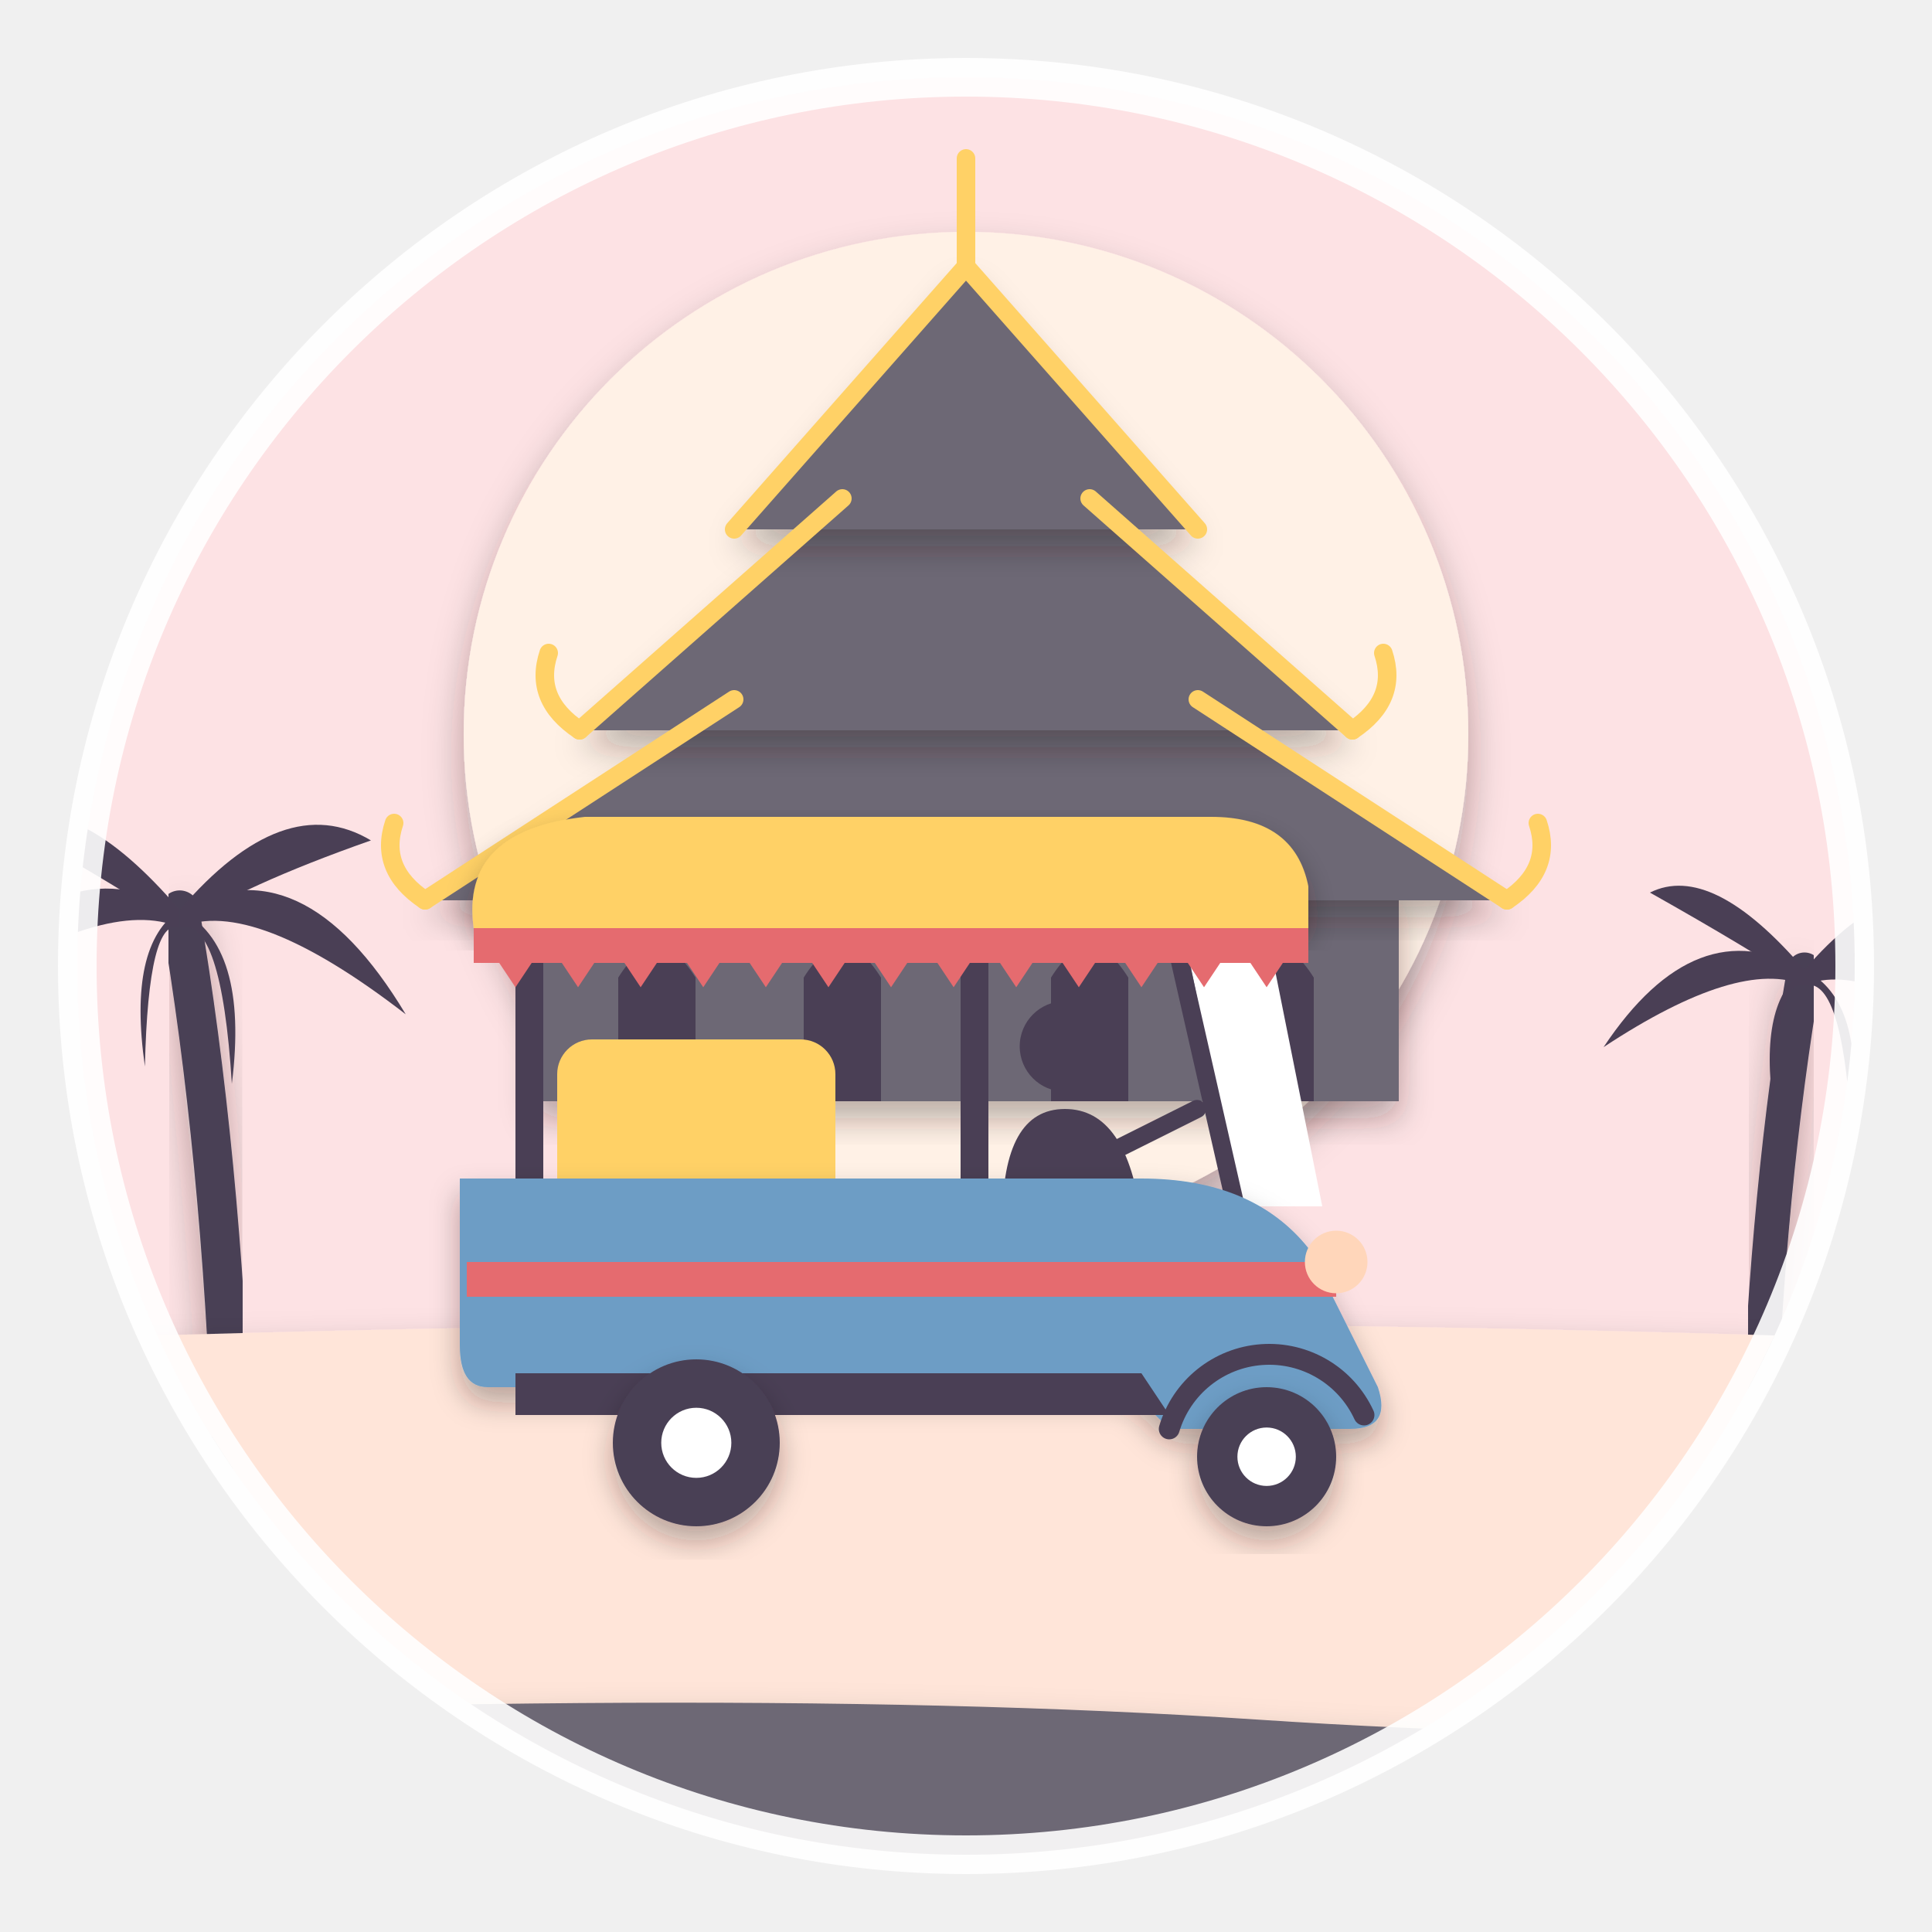
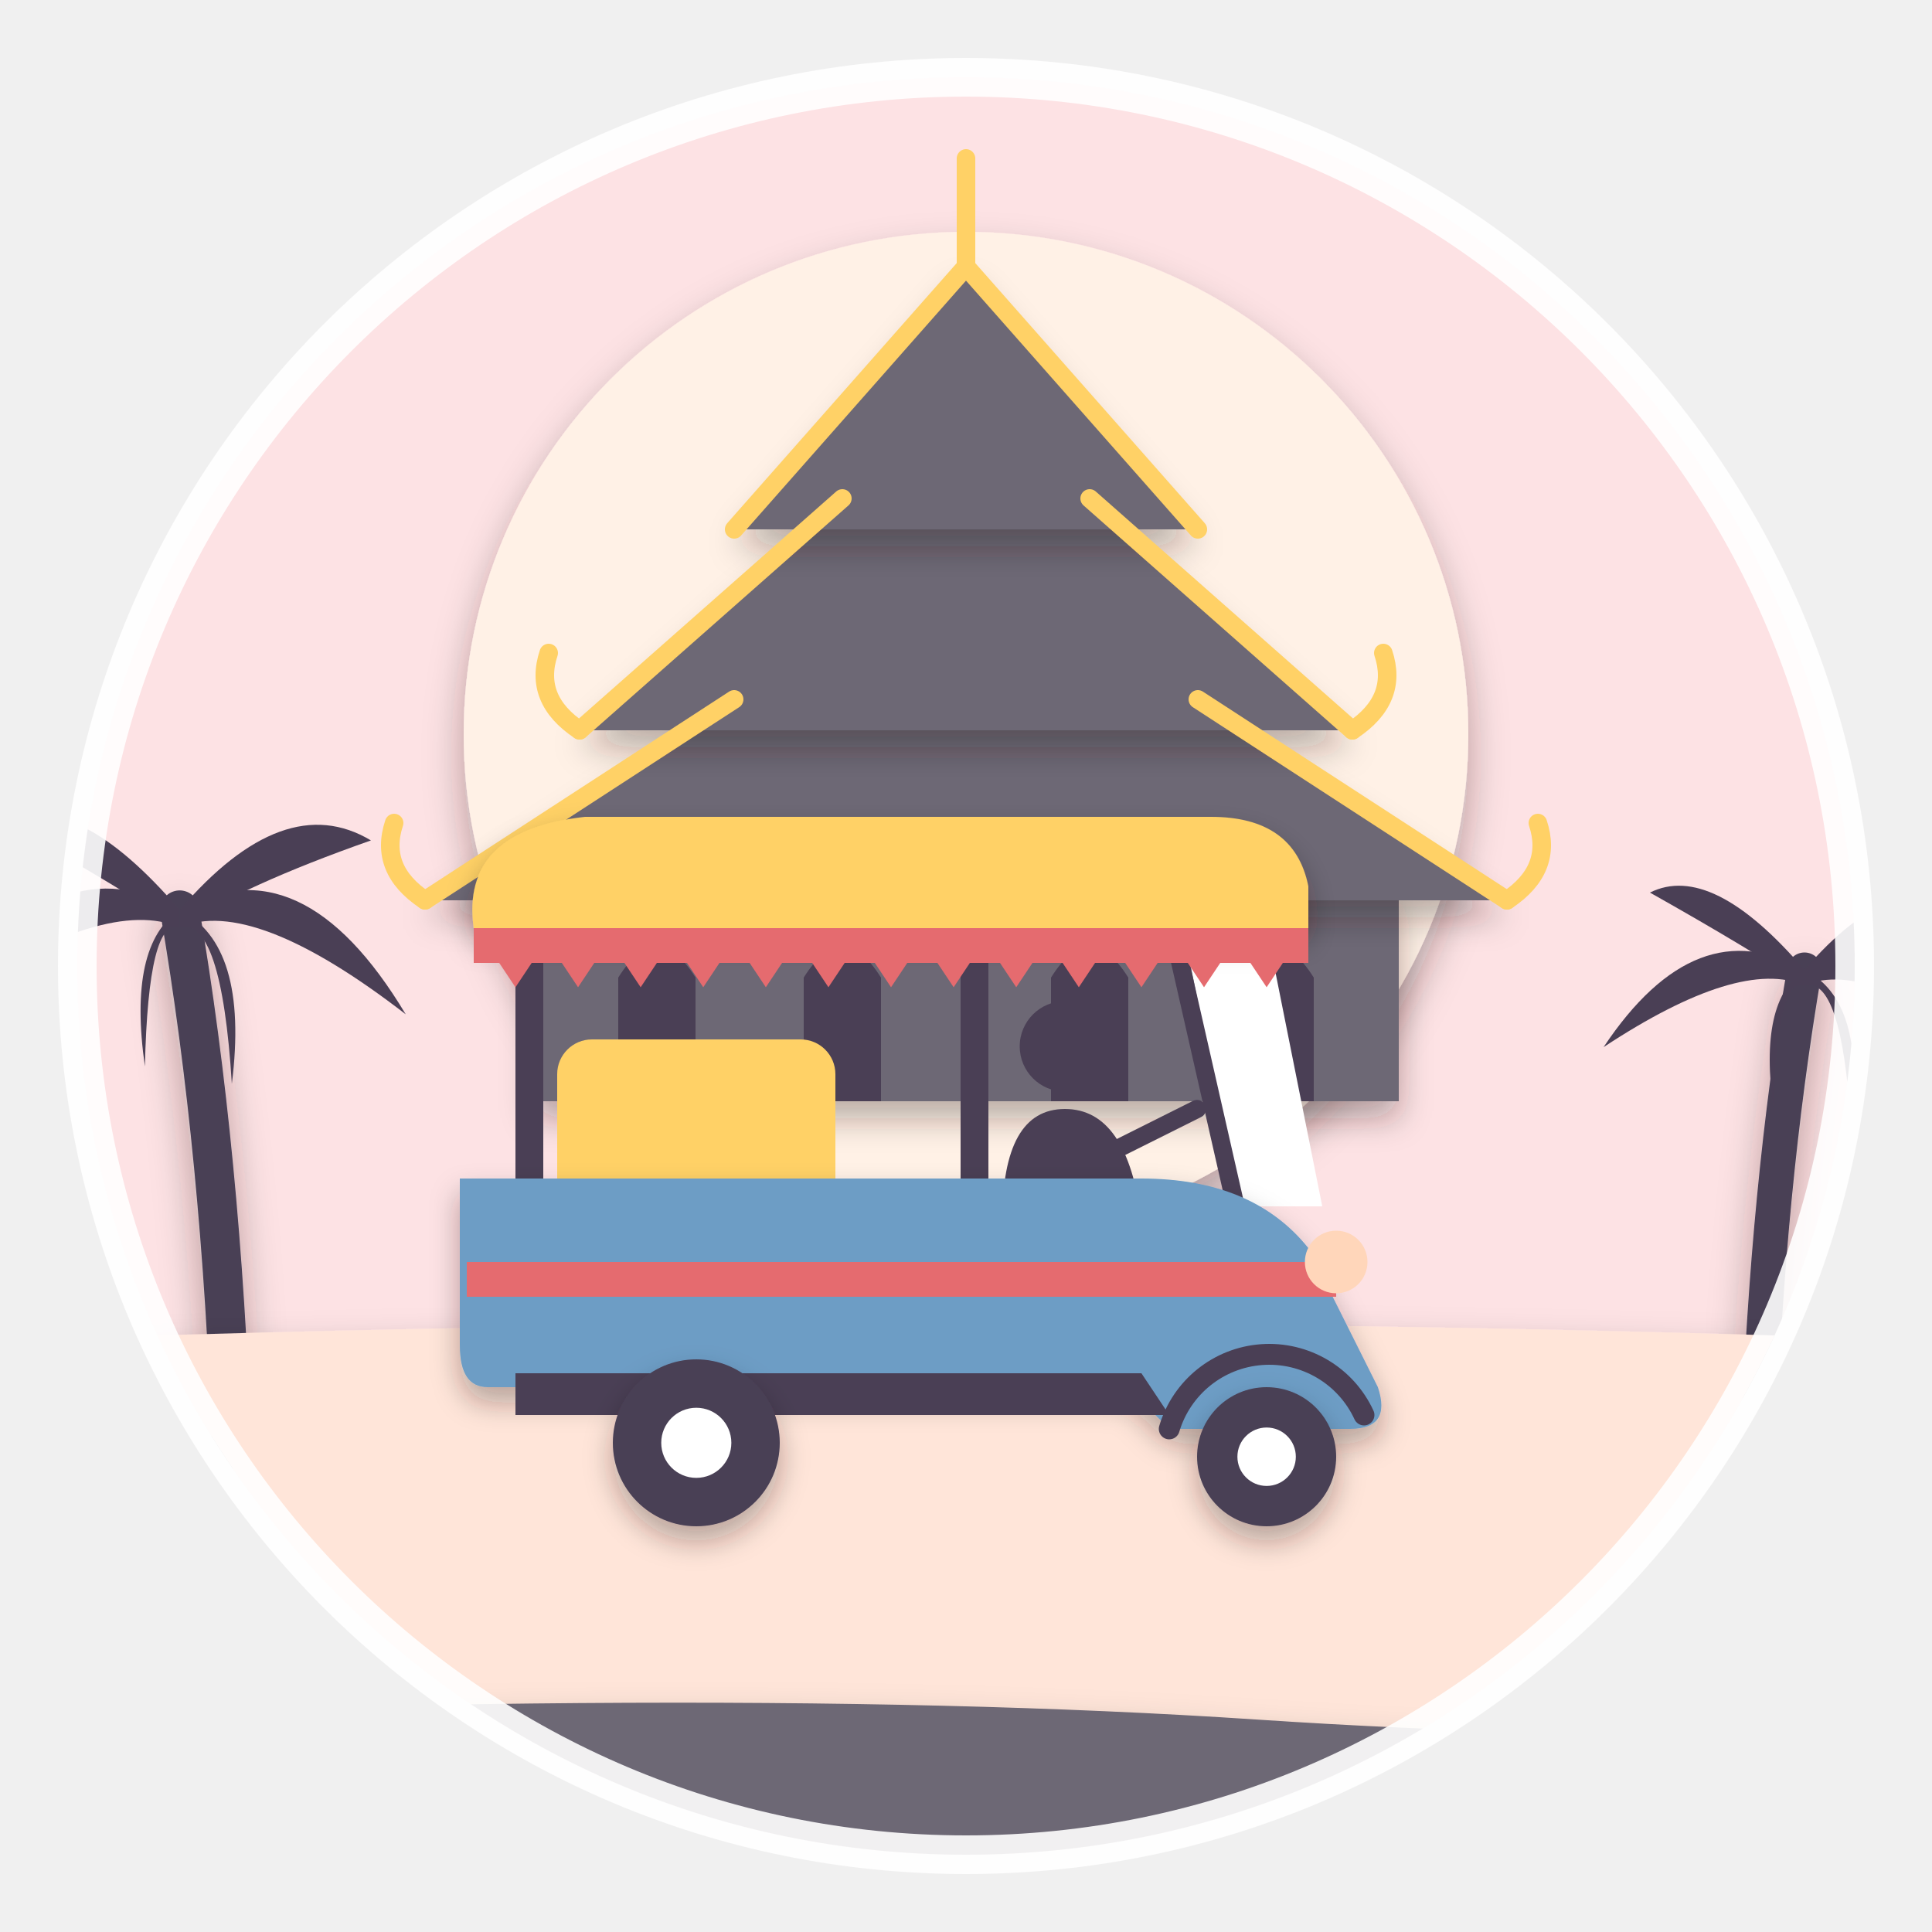
<svg xmlns="http://www.w3.org/2000/svg" viewBox="0 0 200 200" width="200" height="200">
  <defs>
    <clipPath id="clip">
      <circle cx="100" cy="100" r="92" />
    </clipPath>
-     <filter id="ps" x="-20%" y="-20%" width="140%" height="140%">
+     <filter id="ps" filterUnits="userSpaceOnUse" x="-40" y="-40" width="280" height="280">
      <feDropShadow dx="0" dy="2.2" stdDeviation="2" flood-color="#2a1f14" flood-opacity=".33" />
    </filter>
  </defs>
  <g clip-path="url(#clip)">
    <rect width="200" height="200" fill="#FDE2E4" />
    <circle filter="url(#ps)" cx="100" cy="76" r="52" fill="#FFF1E6" />
    <g transform="translate(20 2) scale(.8)">
      <path filter="url(#ps)" d="M44 140 V112 H156 V140Z" fill="#6D6875" />
      <path filter="url(#ps)" d="M30 114 L70 88 H130 L170 114Z" fill="#6D6875" />
      <path filter="url(#ps)" d="M50 92 L84 62 H116 L150 92Z" fill="#6D6875" />
      <path filter="url(#ps)" d="M70 66 L100 32 L130 66Z" fill="#6D6875" />
      <path d="M30 114 L70 88 M170 114 L130 88 M50 92 L84 62 M150 92 L116 62 M70 66 L100 32 L130 66" fill="none" stroke="#FFD166" stroke-width="2.4" stroke-linecap="round" stroke-linejoin="round" />
      <path d="M30 114 Q24 110 26 104 M170 114 Q176 110 174 104 M50 92 Q44 88 46 82 M150 92 Q156 88 154 82" fill="none" stroke="#FFD166" stroke-width="2.4" stroke-linecap="round" stroke-linejoin="round" />
      <path d="M100 32 V18" fill="none" stroke="#FFD166" stroke-width="2.4" stroke-linecap="round" stroke-linejoin="round" />
      <path d="M55 140 V124 Q60 116 65 124 V140Z" fill="#4A3F55" />
      <path d="M79 140 V124 Q84 116 89 124 V140Z" fill="#4A3F55" />
      <path d="M111 140 V124 Q116 116 121 124 V140Z" fill="#4A3F55" />
      <path d="M135 140 V124 Q140 116 145 124 V140Z" fill="#4A3F55" />
    </g>
    <path filter="url(#ps)" d="M24 150 Q22.92 119.4 18.6 94.2" fill="none" stroke="#4A3F55" stroke-width="4.05" stroke-linecap="round" stroke-linejoin="round" />
    <path d="M18.6 94.2 Q6 87 -4.8 103.2 Q11.04 92.76 18.6 96Z" fill="#4A3F55" />
    <path d="M18.6 94.2 Q31.2 87 42.0 105 Q26.16 92.76 18.6 96Z" fill="#4A3F55" />
    <path d="M18.6 94.2 Q7.8 81.6 0.6 85.2 Q12.12 91.68 18.6 96Z" fill="#4A3F55" />
    <path d="M18.6 94.2 Q29.4 81.6 38.4 87 Q25.08 91.68 18.6 96Z" fill="#4A3F55" />
    <path d="M18.6 94.2 Q13.2 97.8 15 110.4 Q15.36 94.92 18.6 96Z" fill="#4A3F55" />
    <path d="M18.6 94.2 Q25.8 97.8 24.0 112.2 Q22.92 94.92 18.6 96Z" fill="#4A3F55" />
    <path filter="url(#ps)" d="M182 150 Q182.96 122.8 186.8 100.4" fill="none" stroke="#4A3F55" stroke-width="3.6" stroke-linecap="round" stroke-linejoin="round" />
    <path d="M186.8 100.4 Q175.6 94.0 166.0 108.4 Q180.08 99.12 186.8 102.0Z" fill="#4A3F55" />
    <path d="M186.8 100.4 Q198.0 94.0 207.6 110.0 Q193.52 99.12 186.8 102.0Z" fill="#4A3F55" />
    <path d="M186.8 100.4 Q177.2 89.2 170.8 92.4 Q181.04 98.16 186.8 102.0Z" fill="#4A3F55" />
    <path d="M186.8 100.4 Q196.4 89.2 204.4 94.0 Q192.56 98.16 186.8 102.0Z" fill="#4A3F55" />
    <path d="M186.8 100.4 Q182.0 103.6 183.6 114.8 Q183.92 101.04 186.8 102.0Z" fill="#4A3F55" />
    <path d="M186.8 100.4 Q193.2 103.6 191.6 116.4 Q190.64 101.04 186.8 102.0Z" fill="#4A3F55" />
    <path filter="url(#ps)" d="M-30 140 Q100 134 230 140 L230 230 L-30 230Z" fill="#FFE5D9" />
    <g transform="translate(26 50) scale(.72)">
      <path d="M40.0 62 H40.0 A2.0 2.0 0 0 1 42.0 64.0 V102.0 A2.0 2.0 0 0 1 40.0 104 H40.0 A2.0 2.0 0 0 1 38.0 102.0 V64.0 A2.0 2.0 0 0 1 40.0 62Z" fill="#4A3F55" />
      <path d="M104.0 62 H104.0 A2.0 2.0 0 0 1 106.0 64.0 V102.0 A2.0 2.0 0 0 1 104.0 104 H104.0 A2.0 2.0 0 0 1 102.0 102.0 V64.0 A2.0 2.0 0 0 1 104.0 62Z" fill="#4A3F55" />
      <path d="M49 80 H79 A5 5 0 0 1 84 85 V101 A5 5 0 0 1 79 106 H49 A5 5 0 0 1 44 101 V85 A5 5 0 0 1 49 80Z" fill="#FFD166" />
      <path d="M110.5 81 a6.5 6.5 0 1 0 13.0 0 a6.5 6.5 0 1 0 -13.0 0Z" fill="#4A3F55" />
      <path d="M108 106 Q108 90 117 90 Q126 90 128 106Z" fill="#4A3F55" />
      <path d="M134 64 H146 L154 104 H142Z" fill="#FFFFFF" />
      <path d="M132 62 L142 106" fill="none" stroke="#4A3F55" stroke-width="2.6" stroke-linecap="round" stroke-linejoin="round" />
      <path filter="url(#ps)" d="M30 100 H128 Q144 100 152 110 L162 130 Q164 136 158 136 H132 L126 130 H34 Q30 130 30 124Z" fill="#6D9DC5" />
      <path d="M38 128 H128 L132 134 H38Z" fill="#4A3F55" />
      <path filter="url(#ps)" d="M32 64 Q30 50 48 48 H138 Q150 48 152 58 V64Z" fill="#FFD166" />
      <path d="M32 64 H152 V69 H32Z" fill="#E56B6F" />
      <path d="M35 68 h6 l-3 4.5Z" fill="#E56B6F" />
      <path d="M44 68 h6 l-3 4.5Z" fill="#E56B6F" />
      <path d="M53 68 h6 l-3 4.5Z" fill="#E56B6F" />
      <path d="M62 68 h6 l-3 4.5Z" fill="#E56B6F" />
      <path d="M71 68 h6 l-3 4.5Z" fill="#E56B6F" />
      <path d="M80 68 h6 l-3 4.5Z" fill="#E56B6F" />
      <path d="M89 68 h6 l-3 4.5Z" fill="#E56B6F" />
      <path d="M98 68 h6 l-3 4.5Z" fill="#E56B6F" />
      <path d="M107 68 h6 l-3 4.5Z" fill="#E56B6F" />
      <path d="M116 68 h6 l-3 4.5Z" fill="#E56B6F" />
      <path d="M125 68 h6 l-3 4.5Z" fill="#E56B6F" />
      <path d="M134 68 h6 l-3 4.5Z" fill="#E56B6F" />
      <path d="M143 68 h6 l-3 4.5Z" fill="#E56B6F" />
      <path d="M31 112 H156 V117 H31Z" fill="#E56B6F" />
      <path d="M124 96 L136 90" fill="none" stroke="#4A3F55" stroke-width="2.6" stroke-linecap="round" stroke-linejoin="round" />
      <path d="M151.5 112 a4.5 4.5 0 1 0 9.0 0 a4.5 4.5 0 1 0 -9.0 0Z" fill="#FFD6BA" />
      <path d="M132 136 A15 15 0 0 1 160 134" fill="none" stroke="#4A3F55" stroke-width="3" stroke-linecap="round" stroke-linejoin="round" />
      <path filter="url(#ps)" d="M52 138 a12 12 0 1 0 24 0 a12 12 0 1 0 -24 0Z" fill="#4A3F55" />
      <path d="M58.96 138 a5.04 5.04 0 1 0 10.08 0 a5.04 5.04 0 1 0 -10.08 0Z" fill="#FFFFFF" />
      <path filter="url(#ps)" d="M136 140 a10 10 0 1 0 20 0 a10 10 0 1 0 -20 0Z" fill="#4A3F55" />
      <path d="M141.8 140 a4.2 4.2 0 1 0 8.4 0 a4.2 4.2 0 1 0 -8.4 0Z" fill="#FFFFFF" />
    </g>
    <path filter="url(#ps)" d="M-30 179.2 Q70 174 130 178 T260 176.4 L230 230 L-30 230Z" fill="#6D6875" />
  </g>
  <circle cx="100" cy="100" r="92" fill="none" stroke="#fff" stroke-width="4" opacity=".9" />
</svg>
